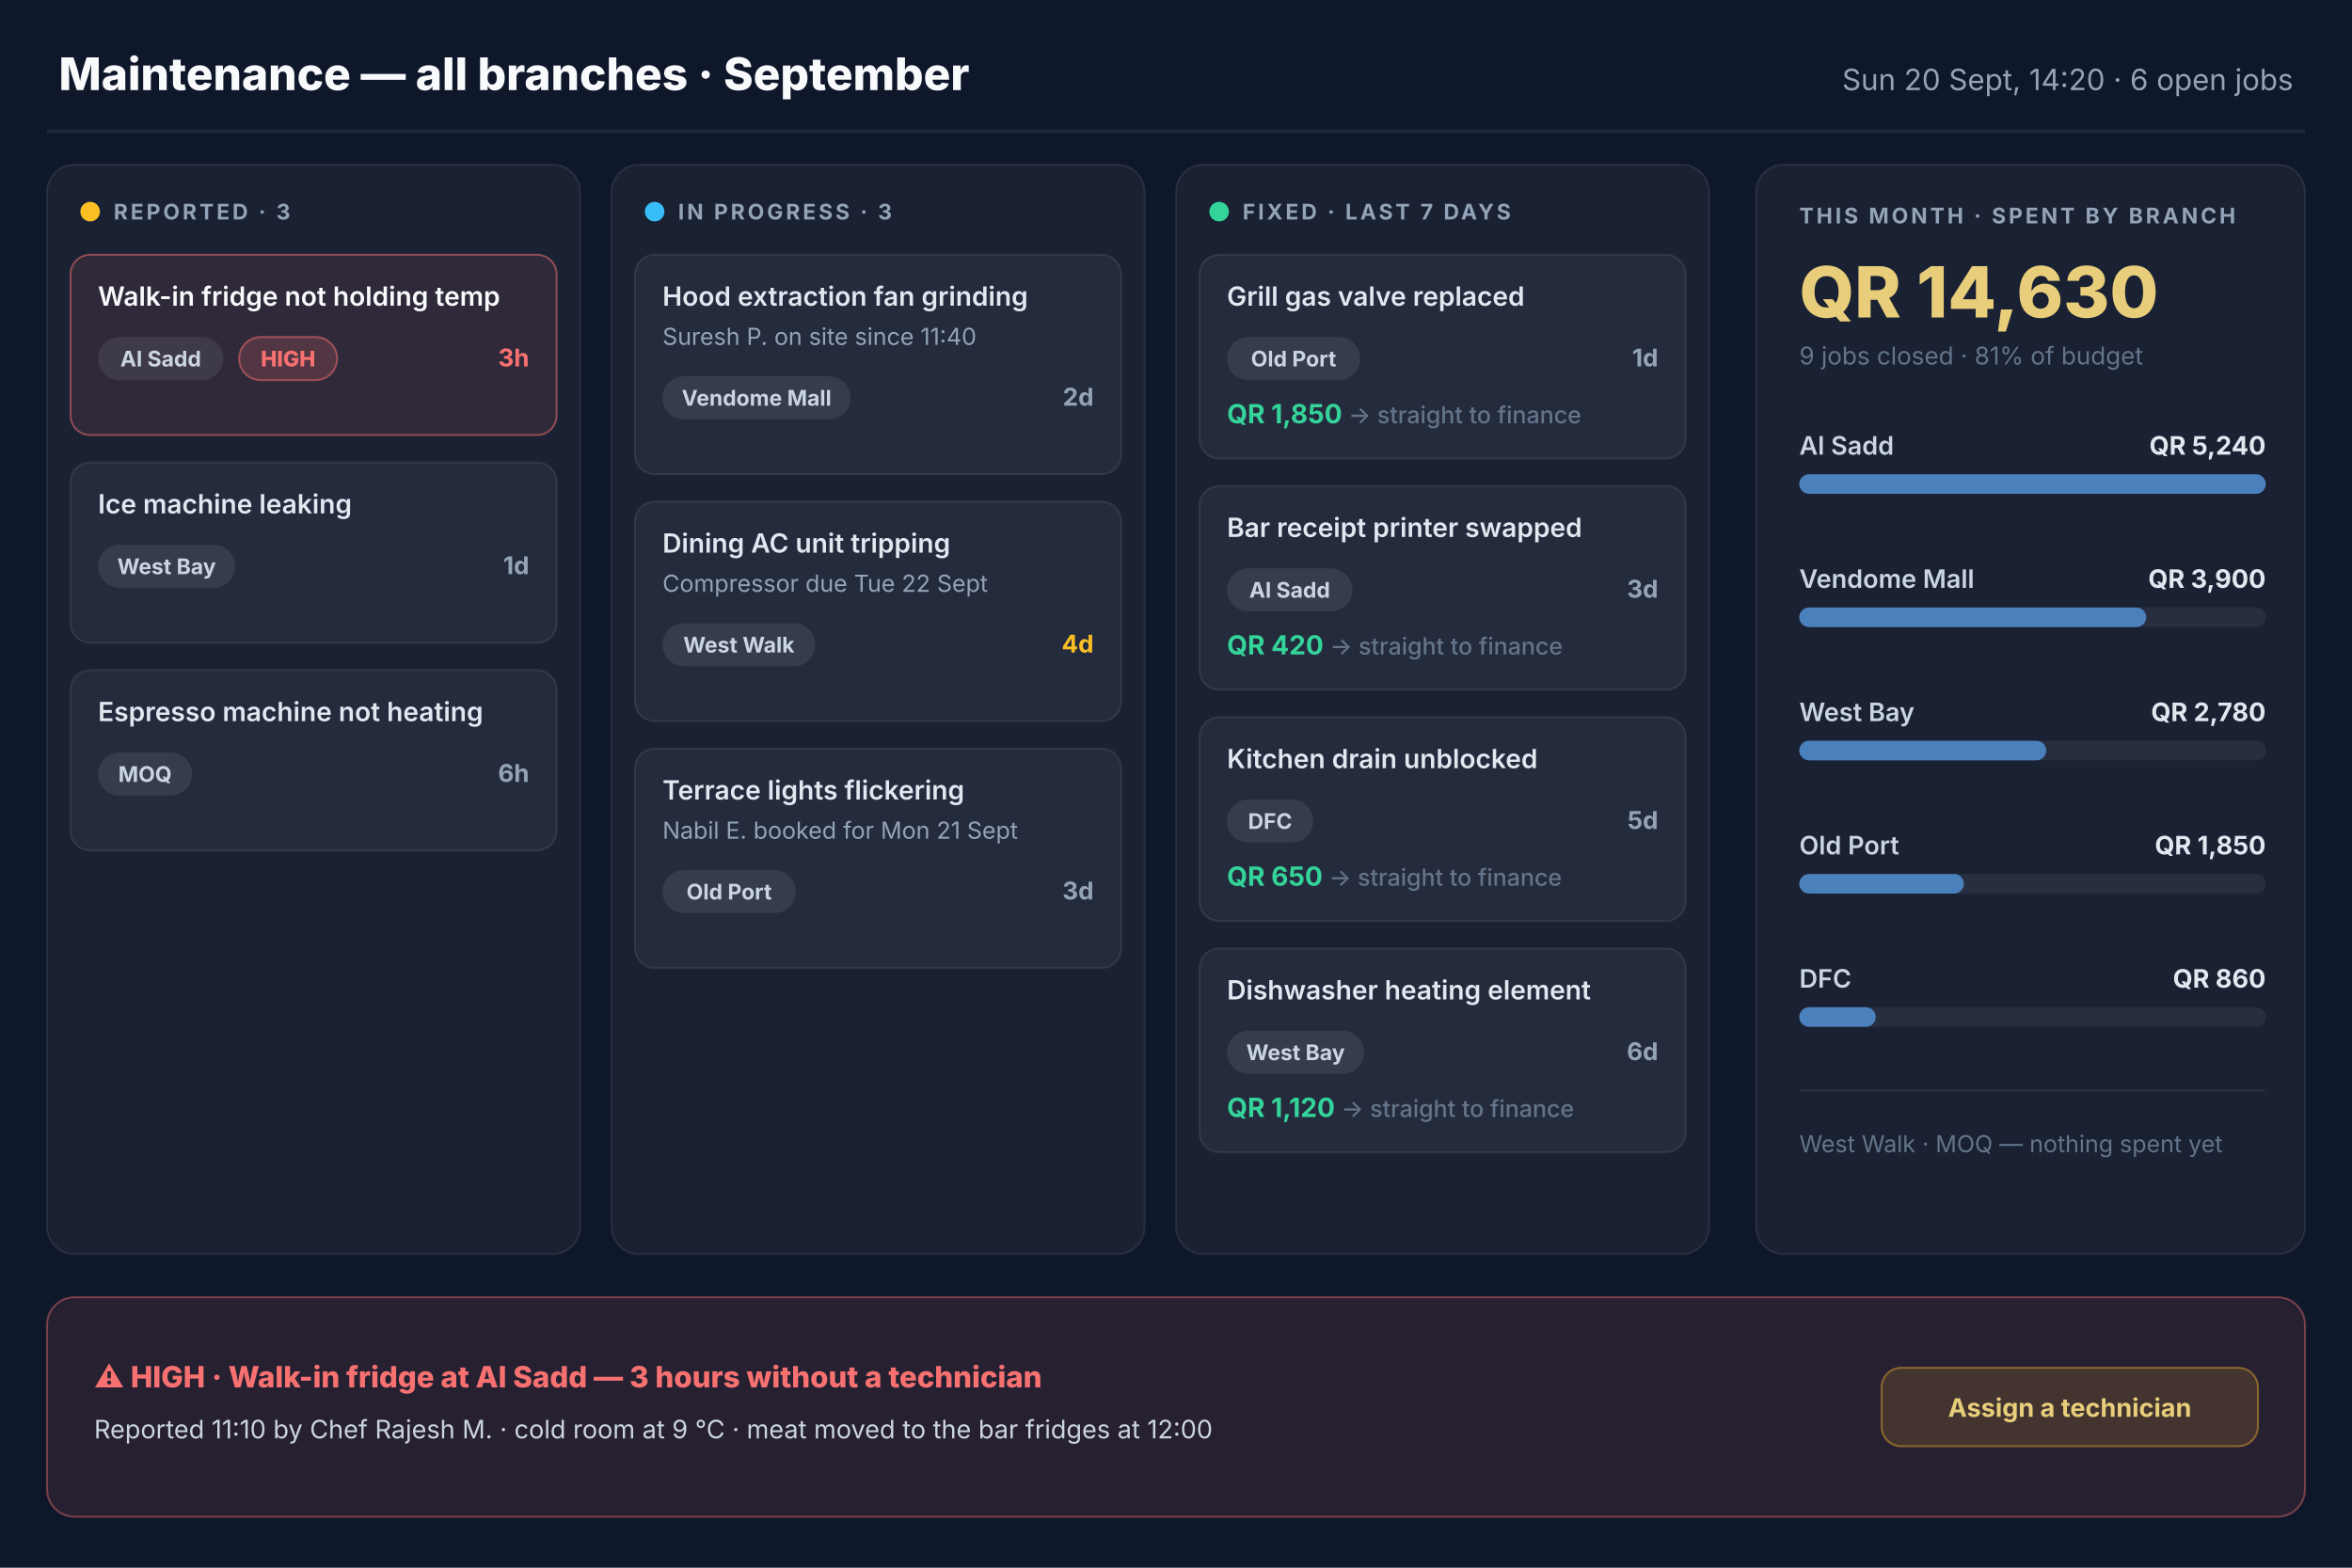
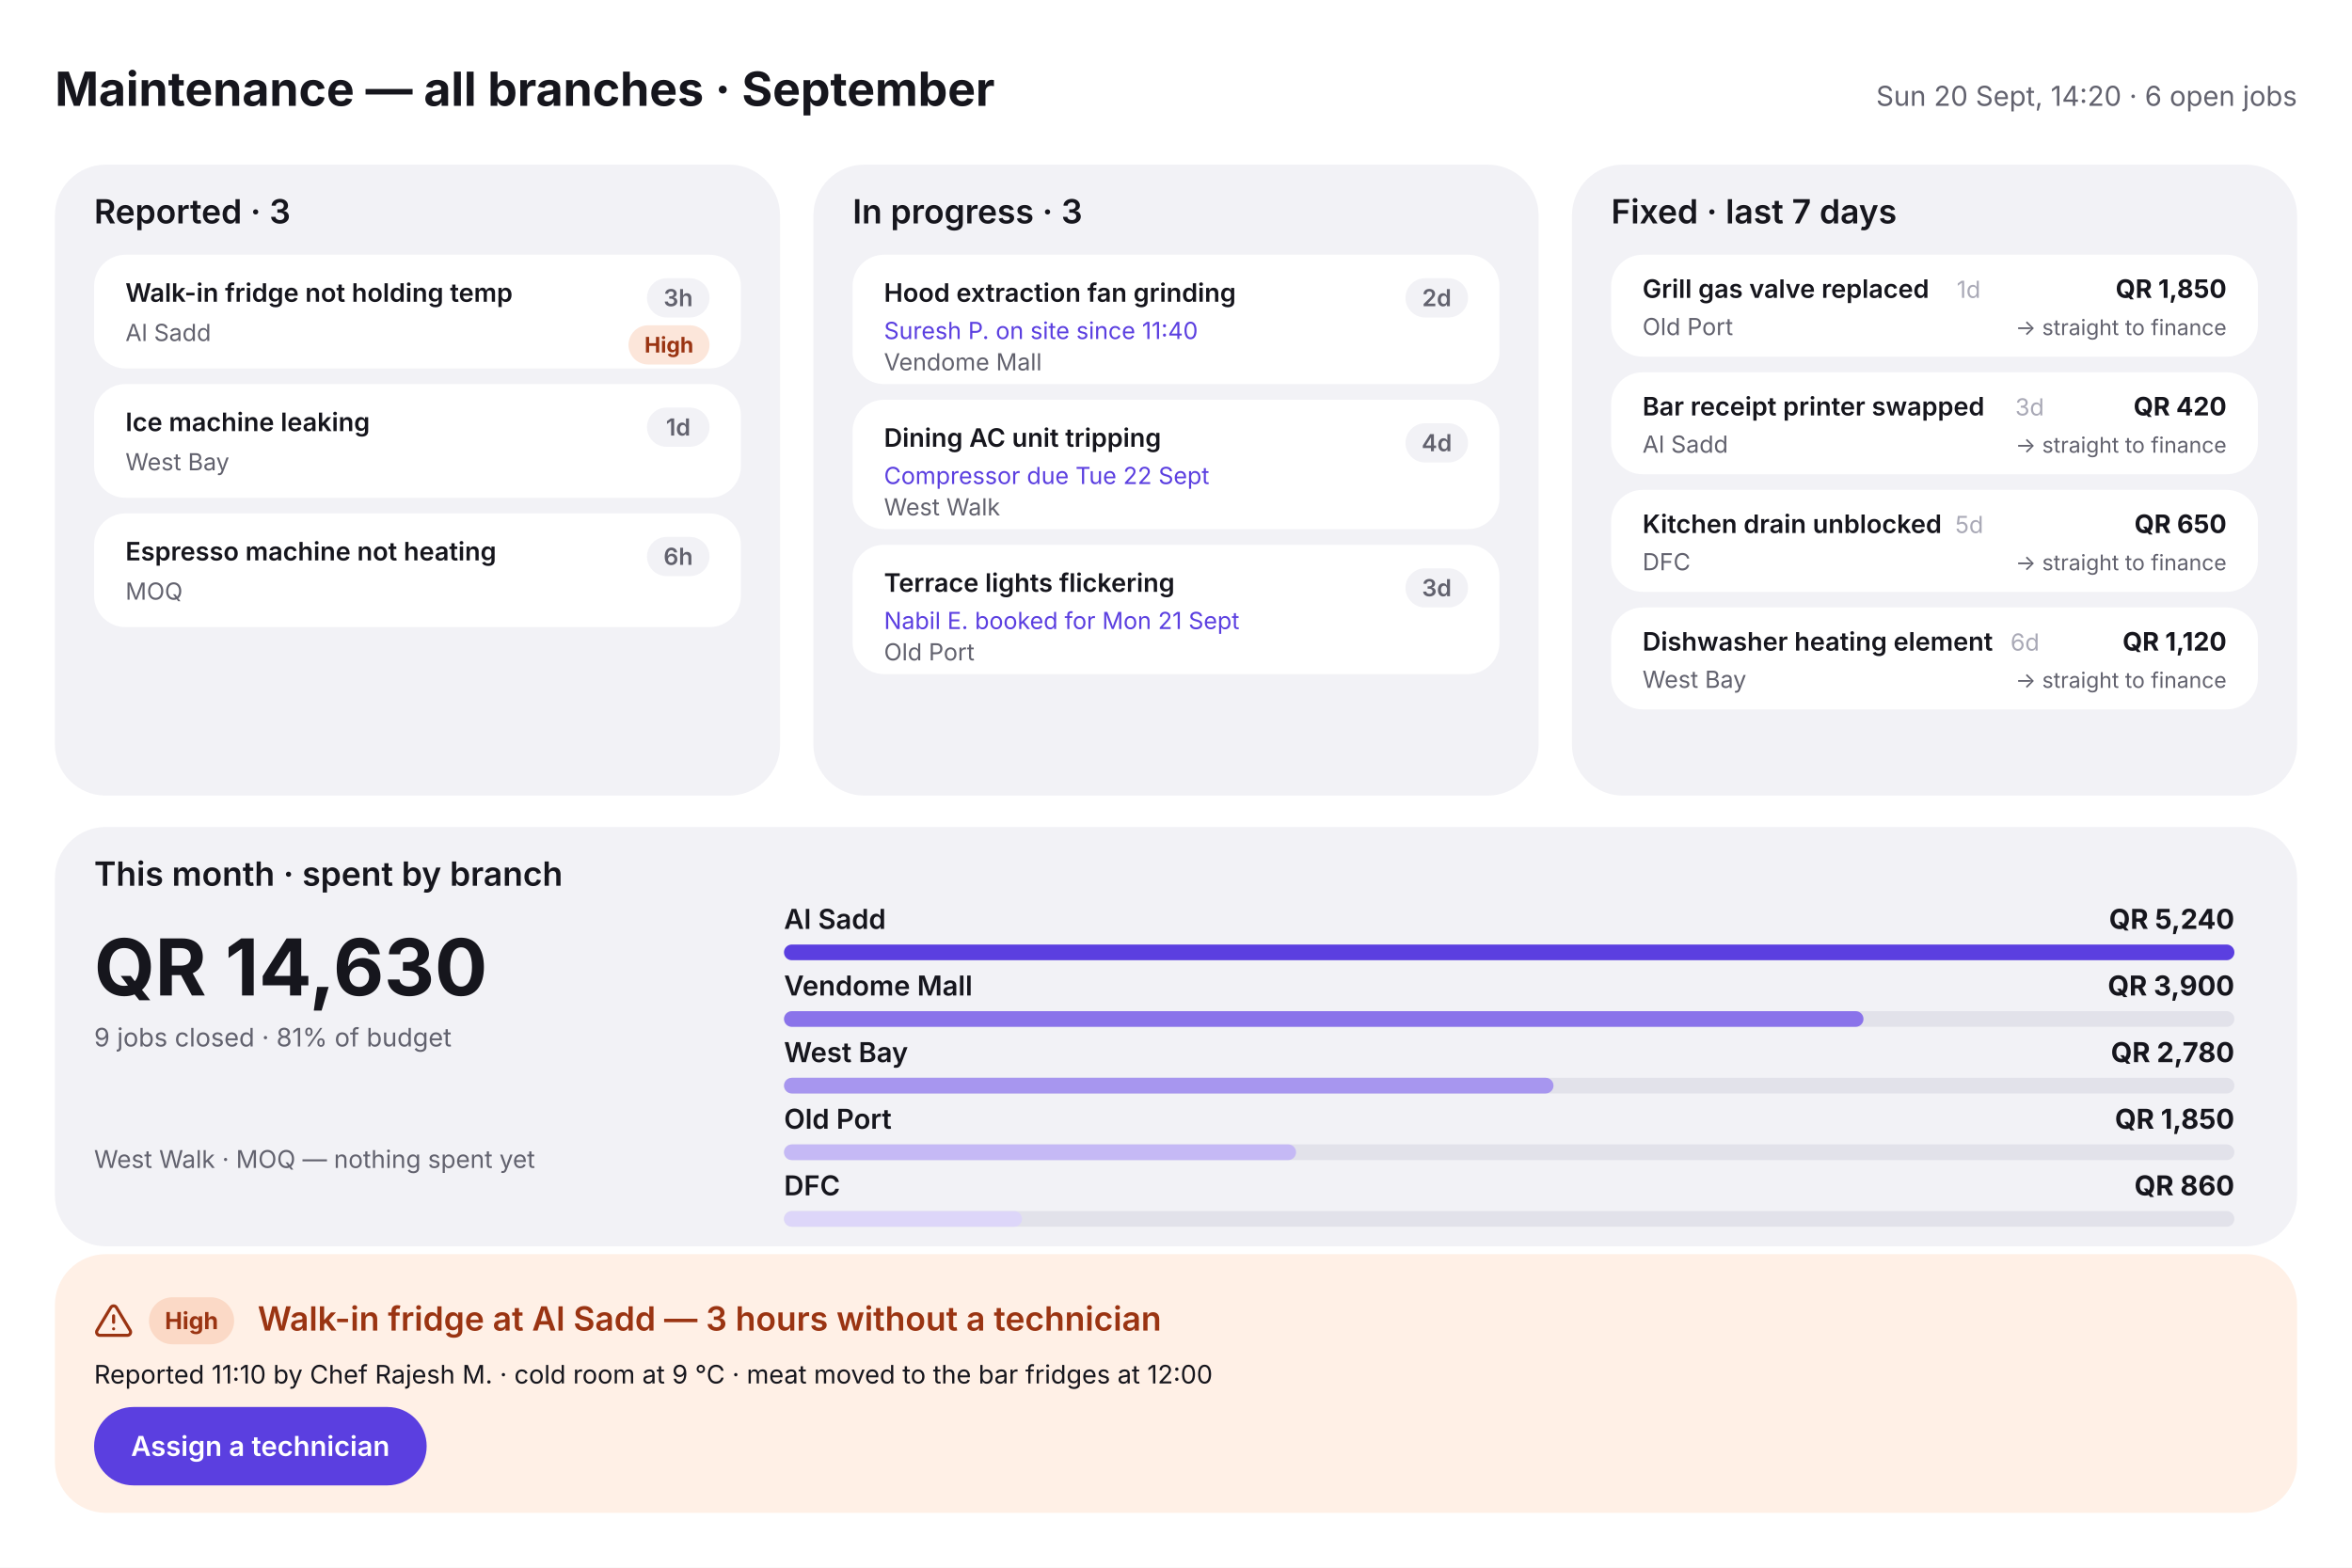
- <svg xmlns="http://www.w3.org/2000/svg" viewBox="0 0 1200 800" width="1200" height="800" font-family="Inter, system-ui, -apple-system, Segoe UI, sans-serif">
-   <rect width="1200" height="800" fill="#0F172A" />
-   <text x="30" y="46" font-size="23" font-weight="800" fill="#F8FAFC">Maintenance — all branches · September</text>
-   <text x="1170" y="46" font-size="15" fill="#94A3B8" text-anchor="end">Sun 20 Sept, 14:20 · 6 open jobs</text>
-   <rect x="24" y="66" width="1152" height="2" fill="#1E293B" />
-   <rect x="24" y="84" width="272" height="556" rx="14" fill="rgba(255,255,255,0.045)" stroke="rgba(255,255,255,0.08)" />
-   <circle cx="46" cy="108" r="5" fill="#FBBF24" />
-   <text x="58" y="112" font-size="11" font-weight="700" fill="#94A3B8" letter-spacing="1.4">REPORTED · 3</text>
-   <rect x="36" y="130" width="248" height="92" rx="10" fill="#F87171" fill-opacity="0.1" stroke="#F87171" stroke-opacity="0.5" />
-   <text x="50" y="156" font-size="13.5" font-weight="600" fill="#F8FAFC">Walk-in fridge not holding temp</text>
-   <rect x="50" y="172" width="64" height="22" rx="11" fill="rgba(255,255,255,0.08)" />
-   <text x="82" y="187" font-size="11" font-weight="700" fill="#CBD5E1" text-anchor="middle">Al Sadd</text>
-   <rect x="122" y="172" width="50" height="22" rx="11" fill="#F87171" fill-opacity="0.18" stroke="#F87171" stroke-opacity="0.5" />
-   <text x="147" y="187" font-size="11" font-weight="800" fill="#F87171" text-anchor="middle">HIGH</text>
-   <text x="270" y="187" font-size="12.5" font-weight="700" fill="#F87171" text-anchor="end">3h</text>
-   <rect x="36" y="236" width="248" height="92" rx="10" fill="rgba(255,255,255,0.05)" stroke="rgba(255,255,255,0.08)" />
-   <text x="50" y="262" font-size="13.5" font-weight="600" fill="#E2E8F0">Ice machine leaking</text>
-   <rect x="50" y="278" width="70" height="22" rx="11" fill="rgba(255,255,255,0.08)" />
-   <text x="85" y="293" font-size="11" font-weight="700" fill="#CBD5E1" text-anchor="middle">West Bay</text>
-   <text x="270" y="293" font-size="12.5" font-weight="700" fill="#94A3B8" text-anchor="end">1d</text>
-   <rect x="36" y="342" width="248" height="92" rx="10" fill="rgba(255,255,255,0.05)" stroke="rgba(255,255,255,0.08)" />
-   <text x="50" y="368" font-size="13.5" font-weight="600" fill="#E2E8F0">Espresso machine not heating</text>
-   <rect x="50" y="384" width="48" height="22" rx="11" fill="rgba(255,255,255,0.08)" />
-   <text x="74" y="399" font-size="11" font-weight="700" fill="#CBD5E1" text-anchor="middle">MOQ</text>
-   <text x="270" y="399" font-size="12.5" font-weight="700" fill="#94A3B8" text-anchor="end">6h</text>
-   <rect x="312" y="84" width="272" height="556" rx="14" fill="rgba(255,255,255,0.045)" stroke="rgba(255,255,255,0.08)" />
-   <circle cx="334" cy="108" r="5" fill="#38BDF8" />
-   <text x="346" y="112" font-size="11" font-weight="700" fill="#94A3B8" letter-spacing="1.4">IN PROGRESS · 3</text>
-   <rect x="324" y="130" width="248" height="112" rx="10" fill="rgba(255,255,255,0.05)" stroke="rgba(255,255,255,0.08)" />
-   <text x="338" y="156" font-size="13.5" font-weight="600" fill="#E2E8F0">Hood extraction fan grinding</text>
-   <text x="338" y="176" font-size="12" fill="#94A3B8">Suresh P. on site since 11:40</text>
-   <rect x="338" y="192" width="96" height="22" rx="11" fill="rgba(255,255,255,0.08)" />
-   <text x="386" y="207" font-size="11" font-weight="700" fill="#CBD5E1" text-anchor="middle">Vendome Mall</text>
-   <text x="558" y="207" font-size="12.5" font-weight="700" fill="#94A3B8" text-anchor="end">2d</text>
-   <rect x="324" y="256" width="248" height="112" rx="10" fill="rgba(255,255,255,0.05)" stroke="rgba(255,255,255,0.08)" />
-   <text x="338" y="282" font-size="13.5" font-weight="600" fill="#E2E8F0">Dining AC unit tripping</text>
-   <text x="338" y="302" font-size="12" fill="#94A3B8">Compressor due Tue 22 Sept</text>
-   <rect x="338" y="318" width="78" height="22" rx="11" fill="rgba(255,255,255,0.08)" />
-   <text x="377" y="333" font-size="11" font-weight="700" fill="#CBD5E1" text-anchor="middle">West Walk</text>
-   <text x="558" y="333" font-size="12.5" font-weight="700" fill="#FBBF24" text-anchor="end">4d</text>
-   <rect x="324" y="382" width="248" height="112" rx="10" fill="rgba(255,255,255,0.05)" stroke="rgba(255,255,255,0.08)" />
-   <text x="338" y="408" font-size="13.5" font-weight="600" fill="#E2E8F0">Terrace lights flickering</text>
-   <text x="338" y="428" font-size="12" fill="#94A3B8">Nabil E. booked for Mon 21 Sept</text>
-   <rect x="338" y="444" width="68" height="22" rx="11" fill="rgba(255,255,255,0.08)" />
-   <text x="372" y="459" font-size="11" font-weight="700" fill="#CBD5E1" text-anchor="middle">Old Port</text>
-   <text x="558" y="459" font-size="12.5" font-weight="700" fill="#94A3B8" text-anchor="end">3d</text>
-   <rect x="600" y="84" width="272" height="556" rx="14" fill="rgba(255,255,255,0.045)" stroke="rgba(255,255,255,0.08)" />
-   <circle cx="622" cy="108" r="5" fill="#34D399" />
-   <text x="634" y="112" font-size="11" font-weight="700" fill="#94A3B8" letter-spacing="1.4">FIXED · LAST 7 DAYS</text>
-   <rect x="612" y="130" width="248" height="104" rx="10" fill="rgba(255,255,255,0.05)" stroke="rgba(255,255,255,0.08)" />
-   <text x="626" y="156" font-size="13.5" font-weight="600" fill="#E2E8F0">Grill gas valve replaced</text>
-   <rect x="626" y="172" width="68" height="22" rx="11" fill="rgba(255,255,255,0.08)" />
-   <text x="660" y="187" font-size="11" font-weight="700" fill="#CBD5E1" text-anchor="middle">Old Port</text>
-   <text x="846" y="187" font-size="12.5" font-weight="700" fill="#94A3B8" text-anchor="end">1d</text>
-   <text x="626" y="216" font-size="13.5" font-weight="700" fill="#34D399">QR 1,850 <tspan font-size="12" font-weight="500" fill="#64748B">→ straight to finance</tspan>
-   </text>
-   <rect x="612" y="248" width="248" height="104" rx="10" fill="rgba(255,255,255,0.05)" stroke="rgba(255,255,255,0.08)" />
-   <text x="626" y="274" font-size="13.5" font-weight="600" fill="#E2E8F0">Bar receipt printer swapped</text>
-   <rect x="626" y="290" width="64" height="22" rx="11" fill="rgba(255,255,255,0.08)" />
-   <text x="658" y="305" font-size="11" font-weight="700" fill="#CBD5E1" text-anchor="middle">Al Sadd</text>
-   <text x="846" y="305" font-size="12.5" font-weight="700" fill="#94A3B8" text-anchor="end">3d</text>
-   <text x="626" y="334" font-size="13.5" font-weight="700" fill="#34D399">QR 420 <tspan font-size="12" font-weight="500" fill="#64748B">→ straight to finance</tspan>
-   </text>
-   <rect x="612" y="366" width="248" height="104" rx="10" fill="rgba(255,255,255,0.05)" stroke="rgba(255,255,255,0.08)" />
-   <text x="626" y="392" font-size="13.5" font-weight="600" fill="#E2E8F0">Kitchen drain unblocked</text>
-   <rect x="626" y="408" width="44" height="22" rx="11" fill="rgba(255,255,255,0.08)" />
-   <text x="648" y="423" font-size="11" font-weight="700" fill="#CBD5E1" text-anchor="middle">DFC</text>
-   <text x="846" y="423" font-size="12.5" font-weight="700" fill="#94A3B8" text-anchor="end">5d</text>
-   <text x="626" y="452" font-size="13.5" font-weight="700" fill="#34D399">QR 650 <tspan font-size="12" font-weight="500" fill="#64748B">→ straight to finance</tspan>
-   </text>
-   <rect x="612" y="484" width="248" height="104" rx="10" fill="rgba(255,255,255,0.05)" stroke="rgba(255,255,255,0.08)" />
-   <text x="626" y="510" font-size="13.5" font-weight="600" fill="#E2E8F0">Dishwasher heating element</text>
-   <rect x="626" y="526" width="70" height="22" rx="11" fill="rgba(255,255,255,0.08)" />
-   <text x="661" y="541" font-size="11" font-weight="700" fill="#CBD5E1" text-anchor="middle">West Bay</text>
-   <text x="846" y="541" font-size="12.5" font-weight="700" fill="#94A3B8" text-anchor="end">6d</text>
-   <text x="626" y="570" font-size="13.5" font-weight="700" fill="#34D399">QR 1,120 <tspan font-size="12" font-weight="500" fill="#64748B">→ straight to finance</tspan>
-   </text>
-   <rect x="896" y="84" width="280" height="556" rx="14" fill="rgba(255,255,255,0.045)" stroke="rgba(255,255,255,0.08)" />
-   <text x="918" y="114" font-size="11" font-weight="700" fill="#94A3B8" letter-spacing="1.4">THIS MONTH · SPENT BY BRANCH</text>
-   <text x="918" y="162" font-size="36" font-weight="800" fill="#E8CE7A">QR 14,630</text>
-   <text x="918" y="186" font-size="12.5" fill="#64748B">9 jobs closed · 81% of budget</text>
-   <text x="918" y="232" font-size="13" font-weight="600" fill="#CBD5E1">Al Sadd</text>
-   <text x="1156" y="232" font-size="13" font-weight="700" fill="#E2E8F0" text-anchor="end">QR 5,240</text>
-   <rect x="918" y="242" width="238" height="10" rx="5" fill="rgba(255,255,255,0.06)" />
-   <rect x="918" y="242" width="238" height="10" rx="5" fill="#4A80BC" />
-   <text x="918" y="300" font-size="13" font-weight="600" fill="#CBD5E1">Vendome Mall</text>
-   <text x="1156" y="300" font-size="13" font-weight="700" fill="#E2E8F0" text-anchor="end">QR 3,900</text>
-   <rect x="918" y="310" width="238" height="10" rx="5" fill="rgba(255,255,255,0.06)" />
-   <rect x="918" y="310" width="177" height="10" rx="5" fill="#4A80BC" />
-   <text x="918" y="368" font-size="13" font-weight="600" fill="#CBD5E1">West Bay</text>
-   <text x="1156" y="368" font-size="13" font-weight="700" fill="#E2E8F0" text-anchor="end">QR 2,780</text>
-   <rect x="918" y="378" width="238" height="10" rx="5" fill="rgba(255,255,255,0.06)" />
-   <rect x="918" y="378" width="126" height="10" rx="5" fill="#4A80BC" />
-   <text x="918" y="436" font-size="13" font-weight="600" fill="#CBD5E1">Old Port</text>
-   <text x="1156" y="436" font-size="13" font-weight="700" fill="#E2E8F0" text-anchor="end">QR 1,850</text>
-   <rect x="918" y="446" width="238" height="10" rx="5" fill="rgba(255,255,255,0.06)" />
-   <rect x="918" y="446" width="84" height="10" rx="5" fill="#4A80BC" />
-   <text x="918" y="504" font-size="13" font-weight="600" fill="#CBD5E1">DFC</text>
-   <text x="1156" y="504" font-size="13" font-weight="700" fill="#E2E8F0" text-anchor="end">QR 860</text>
-   <rect x="918" y="514" width="238" height="10" rx="5" fill="rgba(255,255,255,0.06)" />
-   <rect x="918" y="514" width="39" height="10" rx="5" fill="#4A80BC" />
-   <rect x="918" y="556" width="238" height="1" fill="rgba(255,255,255,0.06)" />
-   <text x="918" y="588" font-size="12" fill="#64748B">West Walk · MOQ — nothing spent yet</text>
-   <rect x="24" y="662" width="1152" height="112" rx="14" fill="#F87171" fill-opacity="0.1" stroke="#F87171" stroke-opacity="0.42" />
-   <text x="48" y="708" font-size="15" font-weight="800" fill="#F87171">⚠ HIGH · Walk-in fridge at Al Sadd — 3 hours without a technician</text>
-   <text x="48" y="734" font-size="13" fill="#CBD5E1">Reported 11:10 by Chef Rajesh M. · cold room at 9 °C · meat moved to the bar fridges at 12:00</text>
-   <rect x="960" y="698" width="192" height="40" rx="10" fill="#E0A130" fill-opacity="0.16" stroke="#E0A130" stroke-opacity="0.5" />
-   <text x="1056" y="723" font-size="13" font-weight="700" fill="#E8CE7A" text-anchor="middle">Assign a technician</text>
+ <svg xmlns="http://www.w3.org/2000/svg" viewBox="0 0 1200 800" width="1200" height="800" font-family="-apple-system, BlinkMacSystemFont, &quot;SF Pro Text&quot;, &quot;Helvetica Neue&quot;, sans-serif" font-variant-numeric="tabular-nums">
+   <rect x="0" y="0" width="1200" height="800" fill="#FFFFFF" />
+   <text x="28" y="54" font-size="24" font-weight="700" fill="#16161D">Maintenance — all branches · September</text>
+   <text x="1172" y="54" font-size="14" fill="#62626E" text-anchor="end">Sun 20 Sept, 14:20 · 6 open jobs</text>
+   <rect x="28" y="84" width="370" height="322" rx="26" fill="#F2F2F6" />
+   <rect x="415" y="84" width="370" height="322" rx="26" fill="#F2F2F6" />
+   <rect x="802" y="84" width="370" height="322" rx="26" fill="#F2F2F6" />
+   <text x="48" y="114" font-size="17" font-weight="600" fill="#16161D">Reported · 3</text>
+   <rect x="48" y="130" width="330" height="58" rx="16" fill="#FFFFFF" />
+   <text x="64" y="154" font-size="13" font-weight="600" fill="#16161D">Walk-in fridge not holding temp</text>
+   <text x="64" y="174" font-size="12" fill="#62626E">Al Sadd</text>
+   <rect x="330.09" y="142" width="31.91" height="20" rx="10" fill="#F2F2F6" />
+   <text x="346.04" y="156.26" font-size="12" font-weight="600" fill="#62626E" text-anchor="middle">3h</text>
+   <rect x="320.66" y="166" width="41.34" height="20" rx="10" fill="#FCE6DA" />
+   <text x="341.33" y="179.91" font-size="11" font-weight="700" fill="#9A3412" text-anchor="middle">High</text>
+   <rect x="48" y="196" width="330" height="58" rx="16" fill="#FFFFFF" />
+   <text x="64" y="220" font-size="13" font-weight="600" fill="#16161D">Ice machine leaking</text>
+   <text x="64" y="240" font-size="12" fill="#62626E">West Bay</text>
+   <rect x="330.09" y="208" width="31.91" height="20" rx="10" fill="#F2F2F6" />
+   <text x="346.04" y="222.26" font-size="12" font-weight="600" fill="#62626E" text-anchor="middle">1d</text>
+   <rect x="48" y="262" width="330" height="58" rx="16" fill="#FFFFFF" />
+   <text x="64" y="286" font-size="13" font-weight="600" fill="#16161D">Espresso machine not heating</text>
+   <text x="64" y="306" font-size="12" fill="#62626E">MOQ</text>
+   <rect x="330.09" y="274" width="31.91" height="20" rx="10" fill="#F2F2F6" />
+   <text x="346.04" y="288.26" font-size="12" font-weight="600" fill="#62626E" text-anchor="middle">6h</text>
+   <text x="435" y="114" font-size="17" font-weight="600" fill="#16161D">In progress · 3</text>
+   <rect x="435" y="130" width="330" height="66" rx="16" fill="#FFFFFF" />
+   <text x="451" y="154" font-size="13" font-weight="600" fill="#16161D">Hood extraction fan grinding</text>
+   <text x="451" y="173" font-size="12" fill="#5B3FE0">Suresh P. on site since 11:40</text>
+   <text x="451" y="189" font-size="12" fill="#62626E">Vendome Mall</text>
+   <rect x="717.09" y="142" width="31.91" height="20" rx="10" fill="#F2F2F6" />
+   <text x="733.04" y="156.26" font-size="12" font-weight="600" fill="#62626E" text-anchor="middle">2d</text>
+   <rect x="435" y="204" width="330" height="66" rx="16" fill="#FFFFFF" />
+   <text x="451" y="228" font-size="13" font-weight="600" fill="#16161D">Dining AC unit tripping</text>
+   <text x="451" y="247" font-size="12" fill="#5B3FE0">Compressor due Tue 22 Sept</text>
+   <text x="451" y="263" font-size="12" fill="#62626E">West Walk</text>
+   <rect x="717.09" y="216" width="31.91" height="20" rx="10" fill="#F2F2F6" />
+   <text x="733.04" y="230.26" font-size="12" font-weight="600" fill="#62626E" text-anchor="middle">4d</text>
+   <rect x="435" y="278" width="330" height="66" rx="16" fill="#FFFFFF" />
+   <text x="451" y="302" font-size="13" font-weight="600" fill="#16161D">Terrace lights flickering</text>
+   <text x="451" y="321" font-size="12" fill="#5B3FE0">Nabil E. booked for Mon 21 Sept</text>
+   <text x="451" y="337" font-size="12" fill="#62626E">Old Port</text>
+   <rect x="717.09" y="290" width="31.91" height="20" rx="10" fill="#F2F2F6" />
+   <text x="733.04" y="304.26" font-size="12" font-weight="600" fill="#62626E" text-anchor="middle">3d</text>
+   <text x="822" y="114" font-size="17" font-weight="600" fill="#16161D">Fixed · last 7 days</text>
+   <rect x="822" y="130" width="330" height="52" rx="16" fill="#FFFFFF" />
+   <text x="838" y="152" font-size="13" font-weight="600" fill="#16161D">Grill gas valve replaced</text>
+   <text x="838" y="171" font-size="12" fill="#62626E">Old Port</text>
+   <text x="1136" y="152" font-size="13" font-weight="700" fill="#16161D" text-anchor="end">QR 1,850</text>
+   <text x="1136" y="171" font-size="11" fill="#62626E" text-anchor="end">→ straight to finance</text>
+   <text x="998.29" y="152" font-size="12" fill="#A9A9B6">1d</text>
+   <rect x="822" y="190" width="330" height="52" rx="16" fill="#FFFFFF" />
+   <text x="838" y="212" font-size="13" font-weight="600" fill="#16161D">Bar receipt printer swapped</text>
+   <text x="838" y="231" font-size="12" fill="#62626E">Al Sadd</text>
+   <text x="1136" y="212" font-size="13" font-weight="700" fill="#16161D" text-anchor="end">QR 420</text>
+   <text x="1136" y="231" font-size="11" fill="#62626E" text-anchor="end">→ straight to finance</text>
+   <text x="1028.16" y="212" font-size="12" fill="#A9A9B6">3d</text>
+   <rect x="822" y="250" width="330" height="52" rx="16" fill="#FFFFFF" />
+   <text x="838" y="272" font-size="13" font-weight="600" fill="#16161D">Kitchen drain unblocked</text>
+   <text x="838" y="291" font-size="12" fill="#62626E">DFC</text>
+   <text x="1136" y="272" font-size="13" font-weight="700" fill="#16161D" text-anchor="end">QR 650</text>
+   <text x="1136" y="291" font-size="11" fill="#62626E" text-anchor="end">→ straight to finance</text>
+   <text x="997.49" y="272" font-size="12" fill="#A9A9B6">5d</text>
+   <rect x="822" y="310" width="330" height="52" rx="16" fill="#FFFFFF" />
+   <text x="838" y="332" font-size="13" font-weight="600" fill="#16161D">Dishwasher heating element</text>
+   <text x="838" y="351" font-size="12" fill="#62626E">West Bay</text>
+   <text x="1136" y="332" font-size="13" font-weight="700" fill="#16161D" text-anchor="end">QR 1,120</text>
+   <text x="1136" y="351" font-size="11" fill="#62626E" text-anchor="end">→ straight to finance</text>
+   <text x="1025.74" y="332" font-size="12" fill="#A9A9B6">6d</text>
+   <rect x="28" y="422" width="1144" height="214" rx="26" fill="#F2F2F6" />
+   <text x="48" y="452" font-size="17" font-weight="600" fill="#16161D">This month · spent by branch</text>
+   <text x="48" y="508" font-size="40" font-weight="700" fill="#16161D">QR 14,630</text>
+   <text x="48" y="534" font-size="13" fill="#62626E">9 jobs closed · 81% of budget</text>
+   <text x="48" y="596" font-size="12.5" fill="#62626E">West Walk · MOQ — nothing spent yet</text>
+   <text x="400" y="474" font-size="14" font-weight="600" fill="#16161D">Al Sadd</text>
+   <text x="1140" y="474" font-size="14" font-weight="700" fill="#16161D" text-anchor="end">QR 5,240</text>
+   <rect x="400" y="482" width="740" height="8" rx="4" fill="#E2E2EA" />
+   <rect x="400" y="482" width="740" height="8" rx="4" fill="#5B3FE0" />
+   <text x="400" y="508" font-size="14" font-weight="600" fill="#16161D">Vendome Mall</text>
+   <text x="1140" y="508" font-size="14" font-weight="700" fill="#16161D" text-anchor="end">QR 3,900</text>
+   <rect x="400" y="516" width="740" height="8" rx="4" fill="#E2E2EA" />
+   <rect x="400" y="516" width="550.76" height="8" rx="4" fill="#8A73EA" />
+   <text x="400" y="542" font-size="14" font-weight="600" fill="#16161D">West Bay</text>
+   <text x="1140" y="542" font-size="14" font-weight="700" fill="#16161D" text-anchor="end">QR 2,780</text>
+   <rect x="400" y="550" width="740" height="8" rx="4" fill="#E2E2EA" />
+   <rect x="400" y="550" width="392.6" height="8" rx="4" fill="#A796EF" />
+   <text x="400" y="576" font-size="14" font-weight="600" fill="#16161D">Old Port</text>
+   <text x="1140" y="576" font-size="14" font-weight="700" fill="#16161D" text-anchor="end">QR 1,850</text>
+   <rect x="400" y="584" width="740" height="8" rx="4" fill="#E2E2EA" />
+   <rect x="400" y="584" width="261.26" height="8" rx="4" fill="#C5B9F5" />
+   <text x="400" y="610" font-size="14" font-weight="600" fill="#16161D">DFC</text>
+   <text x="1140" y="610" font-size="14" font-weight="700" fill="#16161D" text-anchor="end">QR 860</text>
+   <rect x="400" y="618" width="740" height="8" rx="4" fill="#E2E2EA" />
+   <rect x="400" y="618" width="121.45" height="8" rx="4" fill="#DDD6F9" />
+   <rect x="28" y="640" width="1144" height="132" rx="26" fill="#FFF0E6" />
+   <g transform="translate(48 664) scale(0.83)" fill="none" stroke="#9A3412" stroke-width="1.9" stroke-linecap="round" stroke-linejoin="round">
+     <path d="M10.29 3.86 1.82 18a2 2 0 0 0 1.71 3h16.94a2 2 0 0 0 1.71-3L13.71 3.86a2 2 0 0 0-3.42 0z M12 9v4 M12 17h.01" />
+   </g>
+   <rect x="76" y="662" width="43.46" height="24" rx="12" fill="#FBD9C6" />
+   <text x="97.73" y="678.26" font-size="12" font-weight="700" fill="#9A3412" text-anchor="middle">High</text>
+   <text x="131.46" y="679" font-size="17" font-weight="600" fill="#9A3412">Walk-in fridge at Al Sadd — 3 hours without a technician</text>
+   <text x="48" y="706" font-size="13" fill="#16161D">Reported 11:10 by Chef Rajesh M. · cold room at 9 °C · meat moved to the bar fridges at 12:00</text>
+   <rect x="48" y="718" width="169.69" height="40" rx="20" fill="#5B3FE0" />
+   <text x="132.84" y="742.97" font-size="14" font-weight="600" fill="#FFFFFF" text-anchor="middle">Assign a technician</text>
</svg>
